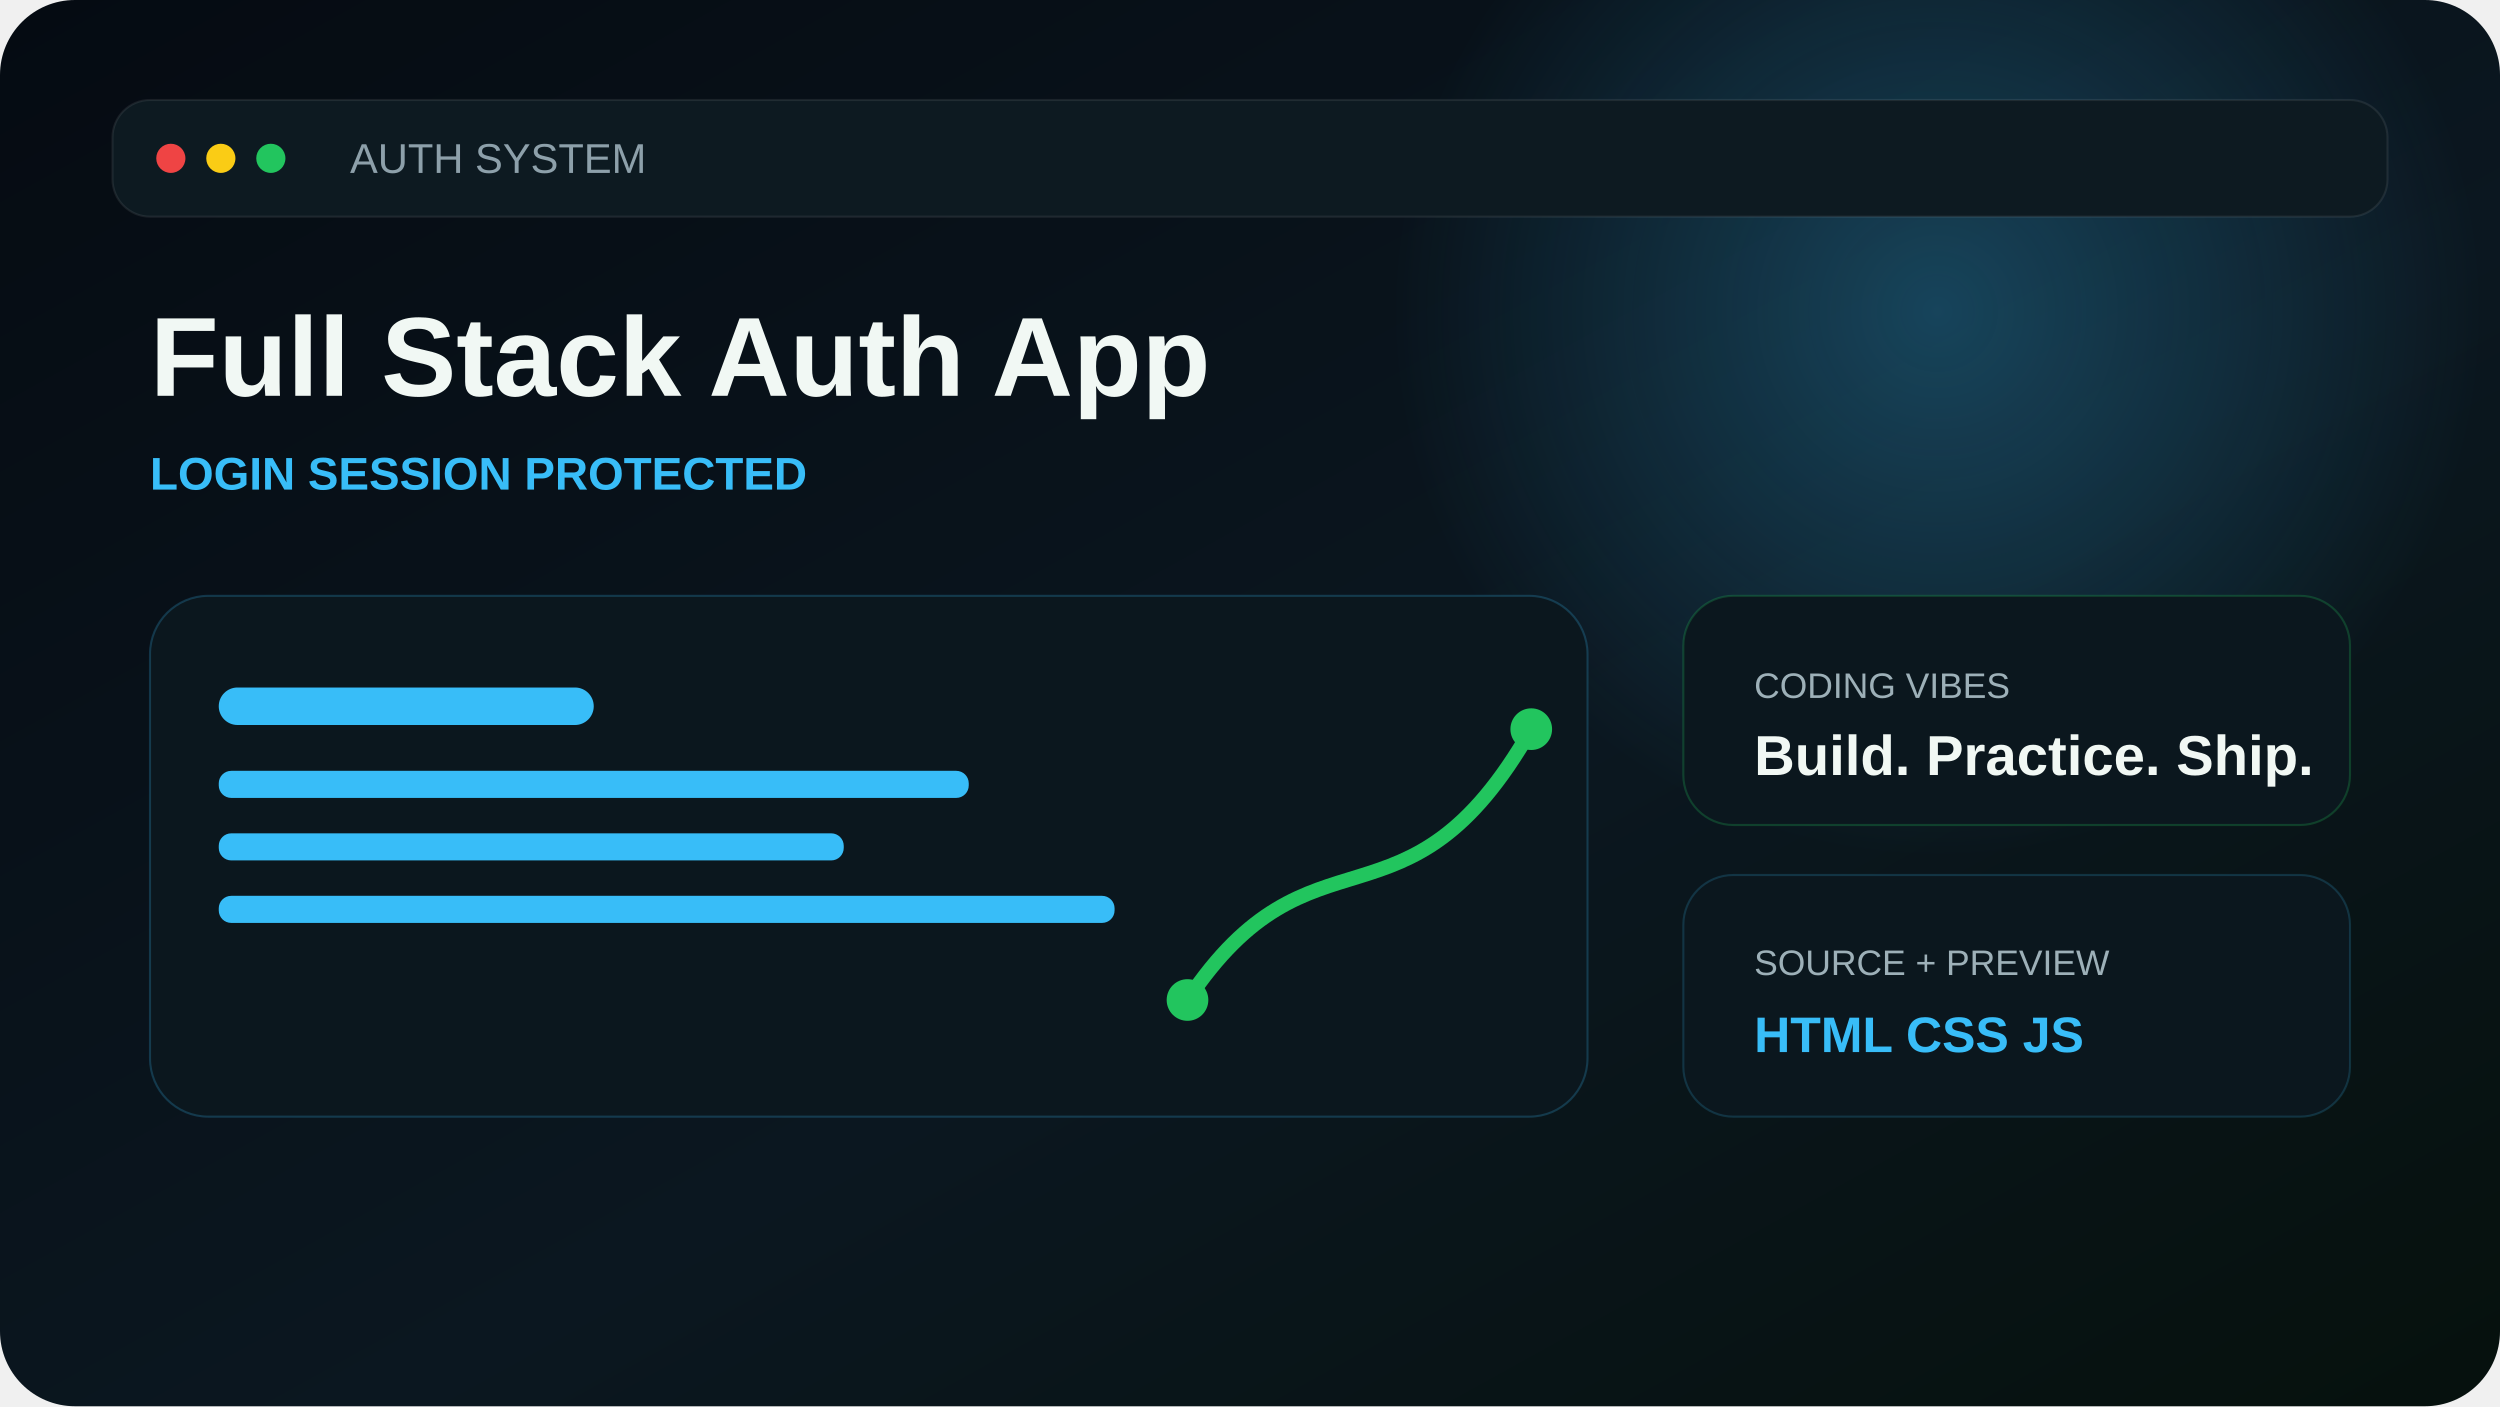
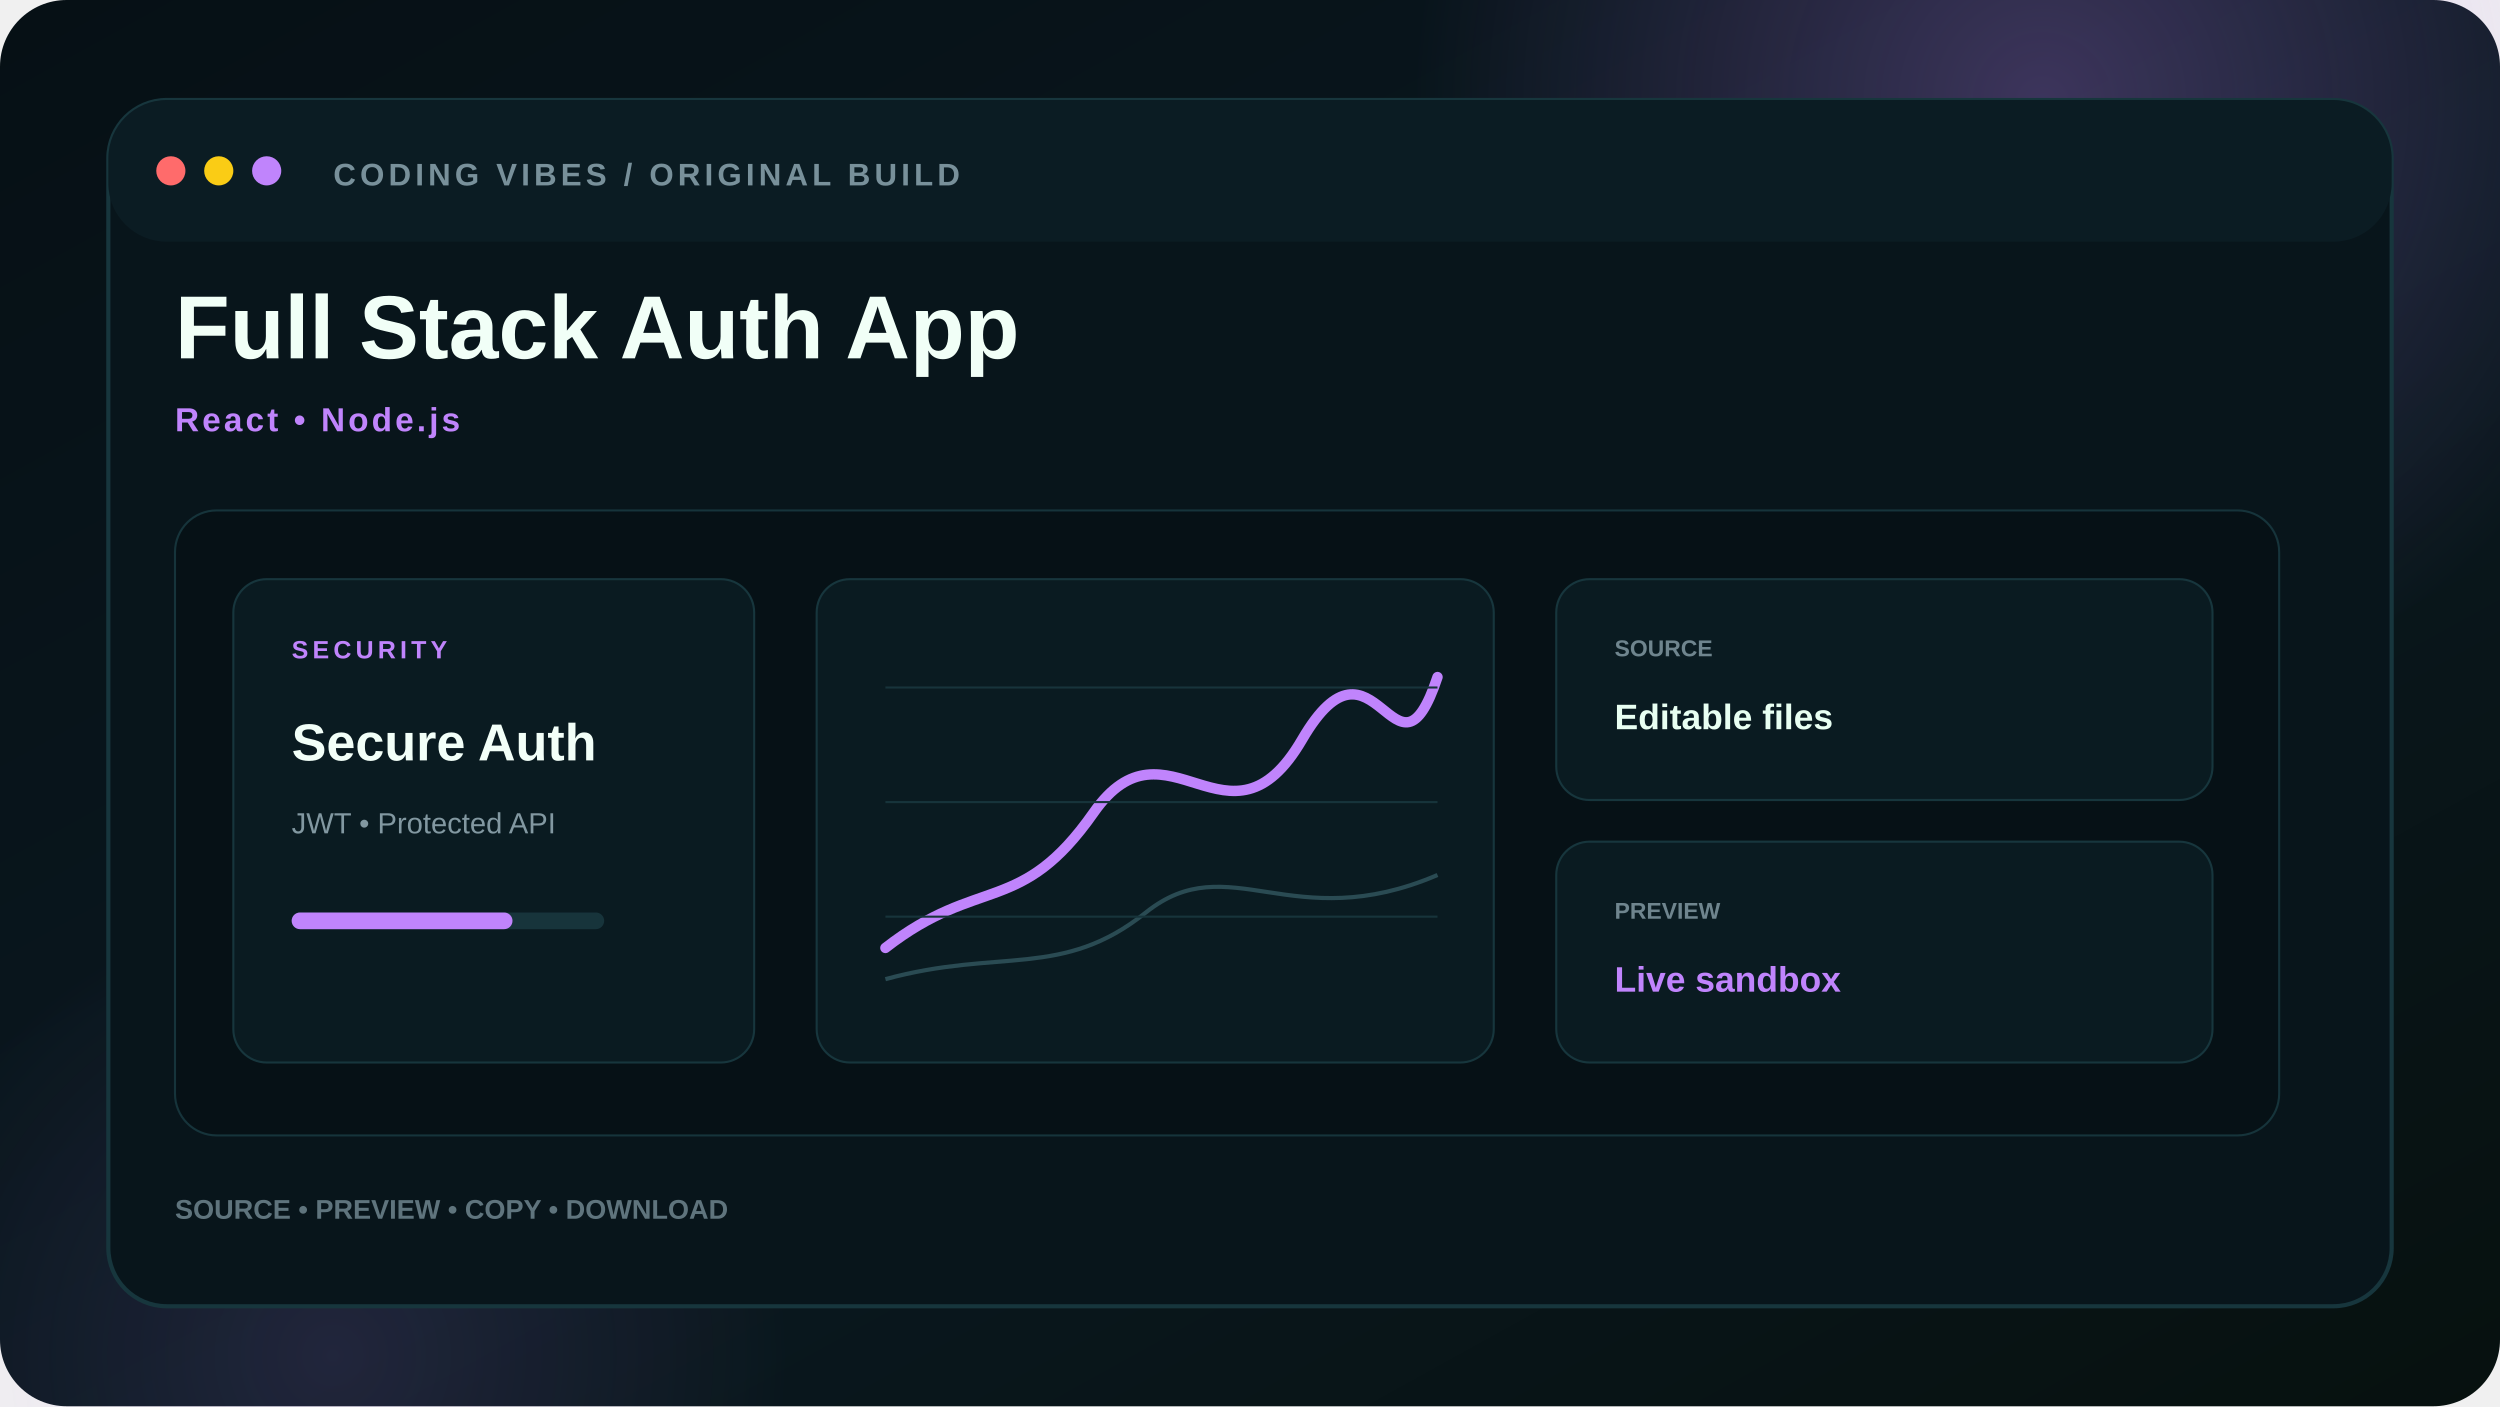
- <svg xmlns="http://www.w3.org/2000/svg" viewBox="0 0 1200 675">
+ <svg xmlns="http://www.w3.org/2000/svg" width="1200" height="675" viewBox="0 0 1200 675" role="img" aria-labelledby="title desc">
  <defs>
    <linearGradient id="bg" x1="0" y1="0" x2="1" y2="1">
-       <stop stop-color="#050b12" />
-       <stop offset=".58" stop-color="#0b1720" />
-       <stop offset="1" stop-color="#06110d" />
+       <stop stop-color="#061015" />
+       <stop offset=".55" stop-color="#0A1820" />
+       <stop offset="1" stop-color="#07110F" />
    </linearGradient>
    <radialGradient id="glow">
-       <stop stop-color="#38bdf8" stop-opacity=".28" />
-       <stop offset="1" stop-color="#38bdf8" stop-opacity="0" />
+       <stop stop-color="#C084FC" stop-opacity=".28" />
+       <stop offset="1" stop-color="#C084FC" stop-opacity="0" />
    </radialGradient>
+     <filter id="shadow">
+       <feDropShadow dx="0" dy="18" stdDeviation="25" flood-color="#000" flood-opacity=".42" />
+     </filter>
  </defs>
-   <rect width="1200" height="675" rx="36" fill="url(#bg)" />
-   <circle cx="930" cy="150" r="260" fill="url(#glow)" />
-   <rect x="54" y="48" width="1092" height="56" rx="18" fill="#0d1a21" stroke="#ffffff" stroke-opacity=".08" />
-   <circle cx="82" cy="76" r="7" fill="#ef4444" />
-   <circle cx="106" cy="76" r="7" fill="#facc15" />
-   <circle cx="130" cy="76" r="7" fill="#22c55e" />
-   <text x="168" y="83" fill="#8da0aa" font-family="Arial,sans-serif" font-size="20">AUTH SYSTEM</text>
-   <text x="72" y="190" fill="#f1f8f4" font-family="Arial,sans-serif" font-size="54" font-weight="800">Full Stack Auth App</text>
-   <text x="72" y="235" fill="#38bdf8" font-family="Arial,sans-serif" font-size="22" font-weight="700">LOGIN   SESSION   PROTECTED</text>
-   <rect x="72" y="286" width="690" height="250" rx="28" fill="#0b171e" stroke="#38bdf8" stroke-opacity=".22" />
-   <rect x="808" y="286" width="320" height="110" rx="24" fill="#0b171e" stroke="#22c55e" stroke-opacity=".24" />
-   <rect x="808" y="420" width="320" height="116" rx="24" fill="#0b171e" stroke="#38bdf8" stroke-opacity=".18" />
-   <g fill="#38bdf8">
-     <rect x="105" y="330" width="180" height="18" rx="9" />
-     <rect x="105" y="370" width="360" height="13" rx="6" />
-     <rect x="105" y="400" width="300" height="13" rx="6" />
-     <rect x="105" y="430" width="430" height="13" rx="6" />
-   </g>
-   <path d="M570 480 C630 390 675 455 735 350" fill="none" stroke="#22c55e" stroke-width="7" stroke-linecap="round" />
-   <circle cx="570" cy="480" r="10" fill="#22c55e" />
-   <circle cx="735" cy="350" r="10" fill="#22c55e" />
-   <text x="842" y="335" fill="#9db0b8" font-family="Arial,sans-serif" font-size="17">CODING VIBES</text>
-   <text x="842" y="372" fill="#f1f8f4" font-family="Arial,sans-serif" font-size="27" font-weight="700">Build. Practice. Ship.</text>
-   <text x="842" y="468" fill="#9db0b8" font-family="Arial,sans-serif" font-size="17">SOURCE + PREVIEW</text>
-   <text x="842" y="505" fill="#38bdf8" font-family="Arial,sans-serif" font-size="24" font-weight="700">HTML  CSS  JS</text>
+   <rect width="1200" height="675" rx="32" fill="url(#bg)" />
+   <circle cx="980" cy="50" r="300" fill="url(#glow)" />
+   <circle cx="160" cy="650" r="220" fill="url(#glow)" opacity=".45" />
+   <rect x="52" y="48" width="1096" height="579" rx="28" fill="#08151B" stroke="#17363D" stroke-width="2" />
+   <rect x="52" y="48" width="1096" height="68" rx="28" fill="#0B1C23" />
+   <circle cx="82" cy="82" r="7" fill="#FF6B6B" />
+   <circle cx="105" cy="82" r="7" fill="#FACC15" />
+   <circle cx="128" cy="82" r="7" fill="#C084FC" />
+   <text x="160" y="89" fill="#78909A" font-family="Arial,sans-serif" font-size="15" font-weight="700" letter-spacing="2">CODING VIBES / ORIGINAL BUILD</text>
+   <text x="84" y="172" fill="#F1FFF7" font-family="Arial,sans-serif" font-size="43" font-weight="800">Full Stack Auth App</text>
+   <text x="84" y="207" fill="#C084FC" font-family="Arial,sans-serif" font-size="16" font-weight="700" letter-spacing="1.5">React • Node.js</text>
+   <rect x="84" y="245" width="1010" height="300" rx="20" fill="#061116" stroke="#16343B" />
+   <rect x="112" y="278" width="250" height="232" rx="16" fill="#0A1B21" stroke="#17363D" />
+   <text x="140" y="316" fill="#C084FC" font-family="Arial,sans-serif" font-size="12" font-weight="800" letter-spacing="2">SECURITY</text>
+   <text x="140" y="365" fill="#F2FFF8" font-family="Arial,sans-serif" font-size="25" font-weight="800">Secure Auth</text>
+   <text x="140" y="400" fill="#8298A1" font-family="Arial,sans-serif" font-size="14">JWT • Protected API</text>
+   <rect x="140" y="438" width="150" height="8" rx="4" fill="#17343B" />
+   <rect x="140" y="438" width="106" height="8" rx="4" fill="#C084FC" />
+   <rect x="392" y="278" width="325" height="232" rx="16" fill="#0A1B21" stroke="#17363D" />
+   <path d="M425 455 C470 420 490 440 525 390 S590 415 625 355 S670 385 690 325" fill="none" stroke="#C084FC" stroke-width="5" stroke-linecap="round" />
+   <path d="M425 470 C480 455 510 470 550 438 S620 450 690 420" fill="none" stroke="#2A4B53" stroke-width="2" />
+   <line x1="425" y1="330" x2="690" y2="330" stroke="#17343B" />
+   <line x1="425" y1="385" x2="690" y2="385" stroke="#17343B" />
+   <line x1="425" y1="440" x2="690" y2="440" stroke="#17343B" />
+   <rect x="747" y="278" width="315" height="106" rx="16" fill="#0A1B21" stroke="#17363D" />
+   <rect x="747" y="404" width="315" height="106" rx="16" fill="#0A1B21" stroke="#17363D" />
+   <text x="775" y="315" fill="#6F858E" font-family="Arial,sans-serif" font-size="11" font-weight="800">SOURCE</text>
+   <text x="775" y="350" fill="#E8FFF2" font-family="Arial,sans-serif" font-size="17" font-weight="700">Editable files</text>
+   <text x="775" y="441" fill="#6F858E" font-family="Arial,sans-serif" font-size="11" font-weight="800">PREVIEW</text>
+   <text x="775" y="476" fill="#C084FC" font-family="Arial,sans-serif" font-size="17" font-weight="700">Live sandbox</text>
+   <text x="84" y="585" fill="#5F747D" font-family="Arial,sans-serif" font-size="13" font-weight="700">SOURCE • PREVIEW • COPY • DOWNLOAD</text>
</svg>
